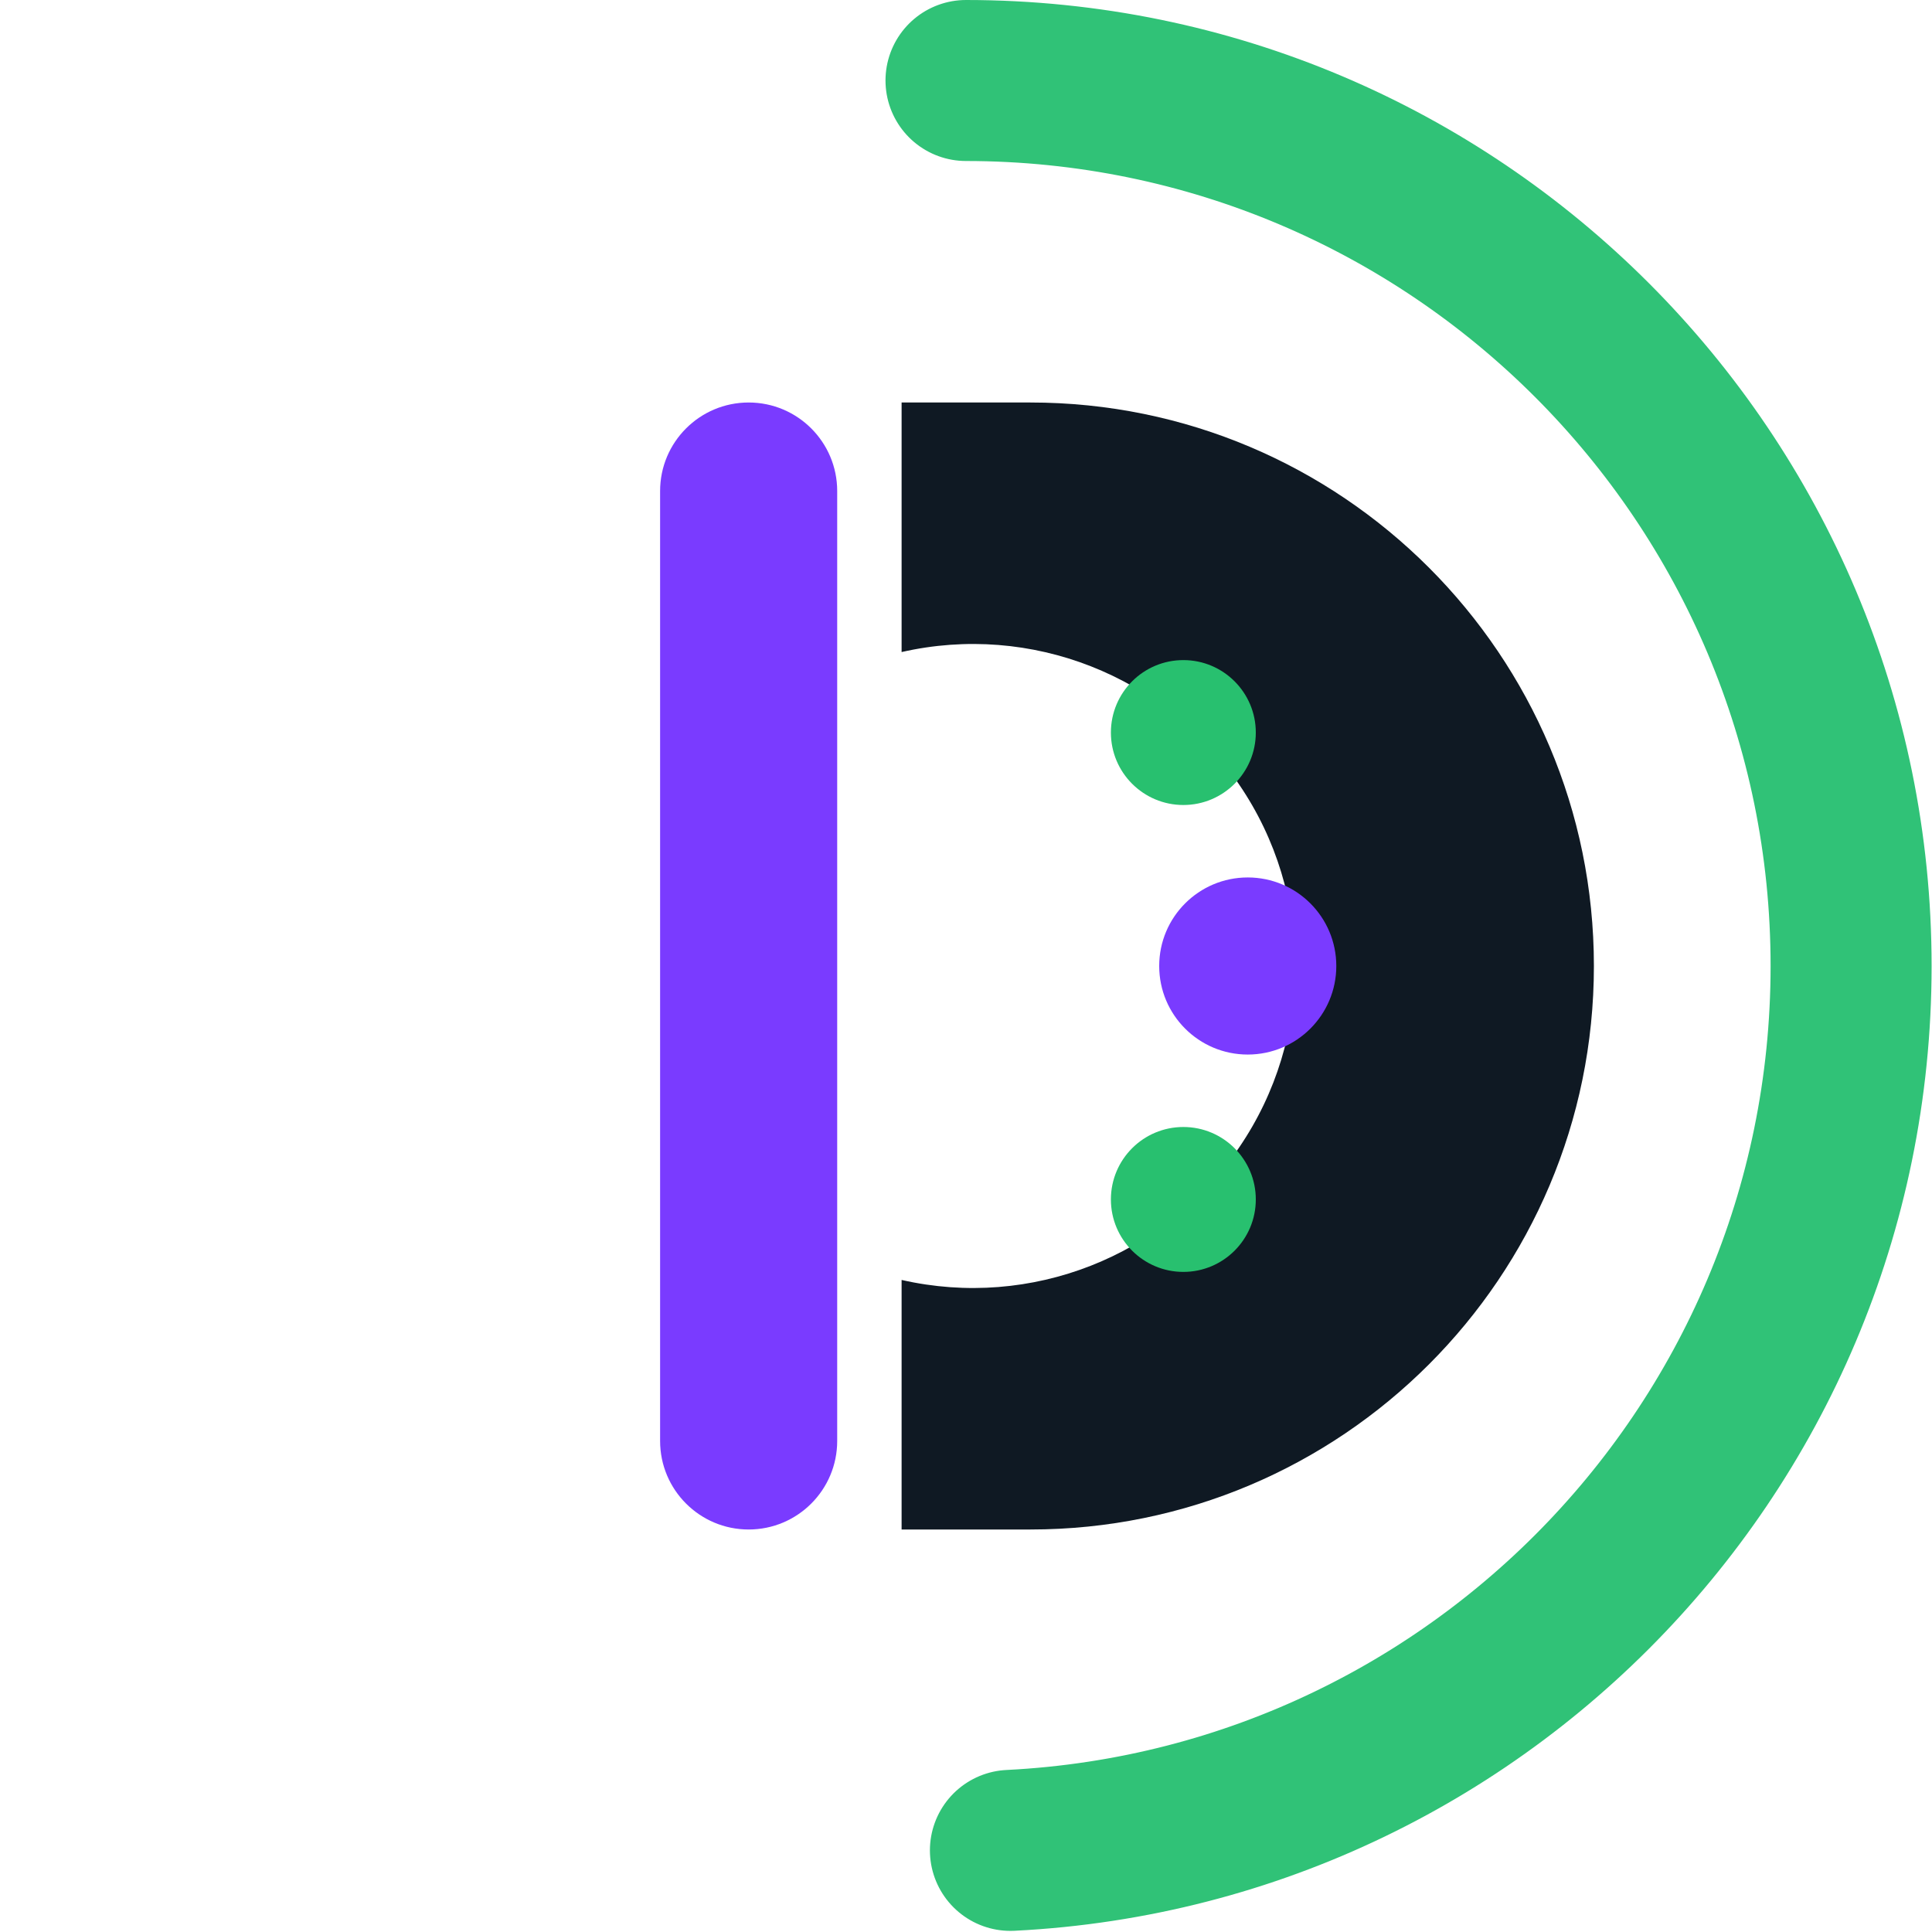
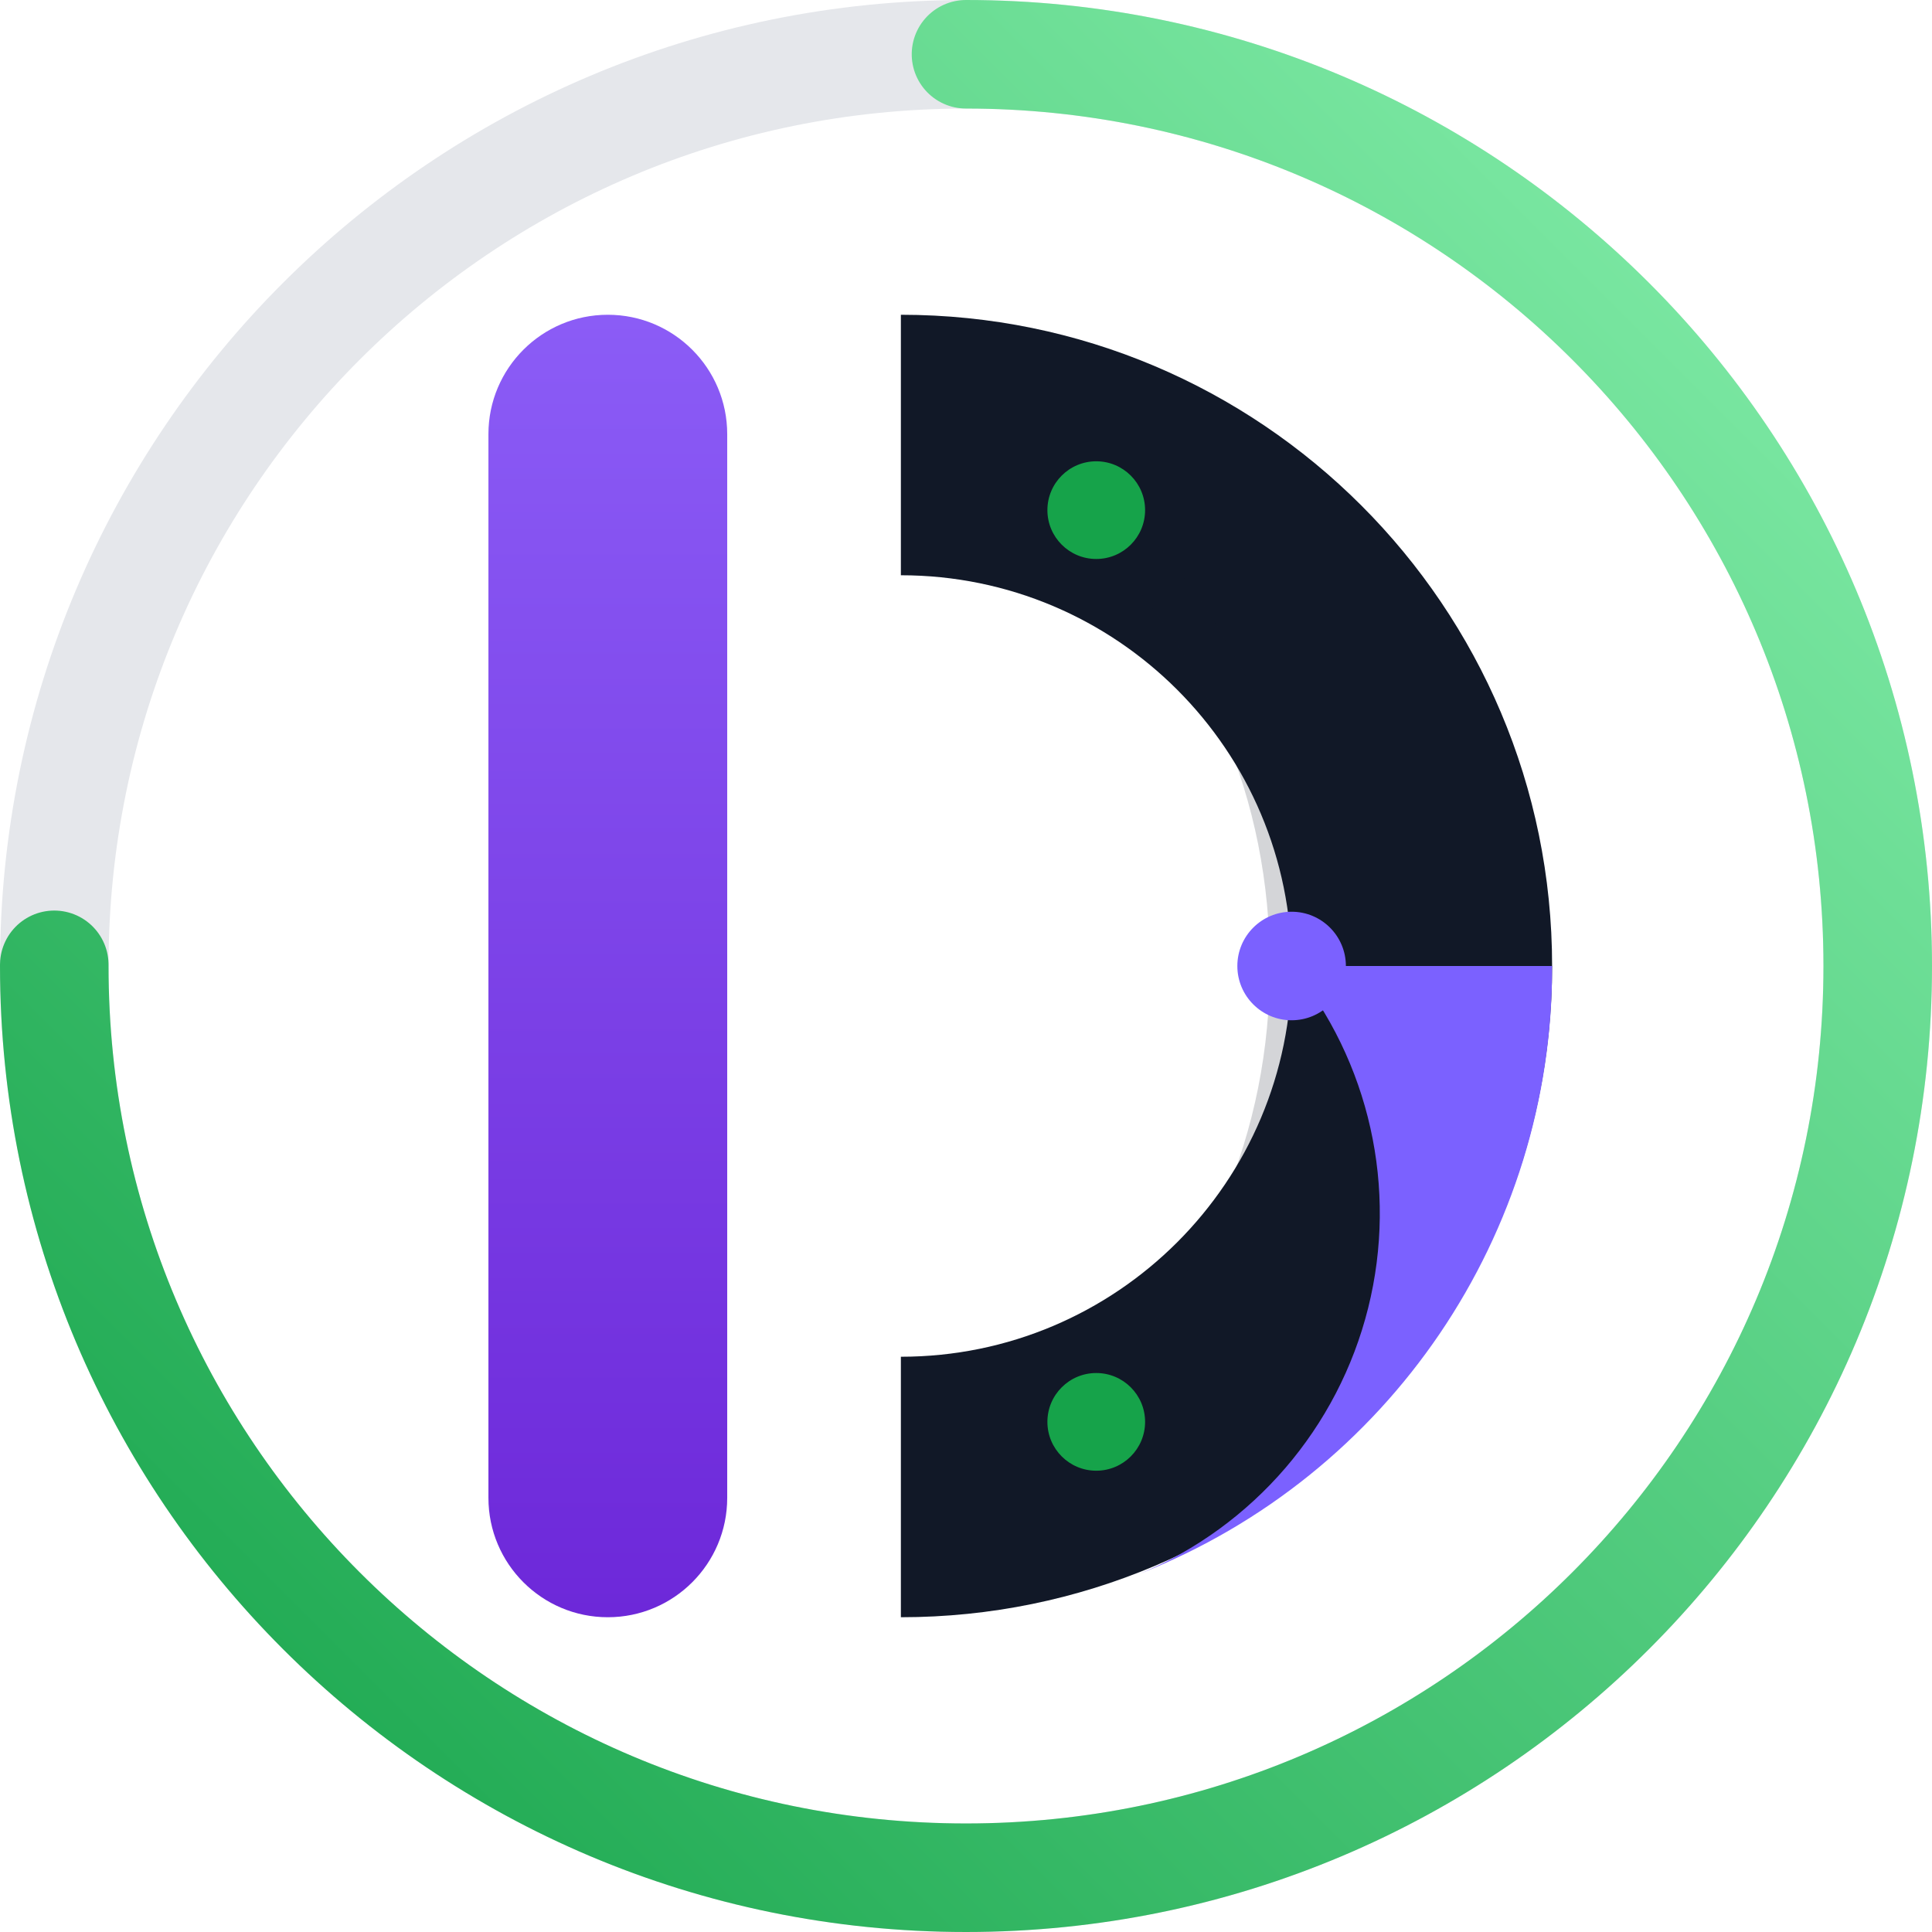
- <svg xmlns="http://www.w3.org/2000/svg" viewBox="0 0 24 24">
-   <circle cx="12" cy="12" r="11" fill="none" stroke="#ffffffff" stroke-width="2" />
-   <path d="M12 1 a11 11 0 1 1 -0.01 0" fill="none" stroke="#30C277" stroke-width="2" stroke-linecap="round" stroke-dasharray="34 100" />
-   <rect x="8.2" y="5" width="2.2" height="14" rx="1.1" fill="#7A3BFF" />
-   <path d="M12.8 5 a7 7 0 0 1 0 14 h-1.6 v-3.1 a4 4 0 1 0 0 -7.8 V5z" fill="#0F1923" />
-   <circle cx="14.7" cy="9.1" r="0.9" fill="#28C06F" />
-   <circle cx="14.7" cy="14.9" r="0.9" fill="#28C06F" />
-   <circle cx="15.5" cy="12" r="1.1" fill="#7A3BFF" />
+ <svg xmlns="http://www.w3.org/2000/svg" viewBox="39 39 178 178" shape-rendering="geometricPrecision">
+   <defs>
+     <linearGradient id="ring" x1="0" y1="0" x2="1" y2="1">
+       <stop offset="0" stop-color="#16A34A" />
+       <stop offset="1" stop-color="#86EFAC" />
+     </linearGradient>
+     <linearGradient id="violet" x1="0" y1="0" x2="0" y2="1">
+       <stop offset="0" stop-color="#8B5CF6" />
+       <stop offset="1" stop-color="#6D28D9" />
+     </linearGradient>
+     <clipPath id="clipRight">
+       <rect x="0" y="-80" width="120" height="160" />
+     </clipPath>
+   </defs>
+   <g transform="translate(128,128)">
+     <circle r="84" fill="none" stroke="#E5E7EB" stroke-width="10" />
+     <circle r="84" fill="none" stroke="url(#ring)" stroke-width="10" stroke-linecap="round" transform="rotate(-90)" stroke-dasharray="396 528" stroke-dashoffset="0" />
+     <g transform="translate(-6,0)">
+       <rect x="-38" y="-60" width="22" height="120" rx="11" fill="url(#violet)" />
+       <g clip-path="url(#clipRight)">
+         <path fill="#111827" fill-rule="evenodd" d="M60,0A60,60,0,1,1,-60,0A60,60,0,1,1,60,0                  M36,0A36,36,0,1,0,-36,0A36,36,0,1,0,36,0Z" />
+         <path fill="#7B61FF" d="M36,0A36,36,0,0,1,22,56A60,60,0,0,0,60,0Z" />
+         <path d="M18,-42 Q36,-24 36,0 Q36,24 18,42" fill="none" stroke="#111827" stroke-width="4" opacity=".18" />
+         <circle cx="18" cy="-42" r="4.5" fill="#16A34A" />
+         <circle cx="36" cy="0" r="5" fill="#7B61FF" />
+         <circle cx="18" cy="42" r="4.5" fill="#16A34A" />
+       </g>
+     </g>
+   </g>
</svg>
